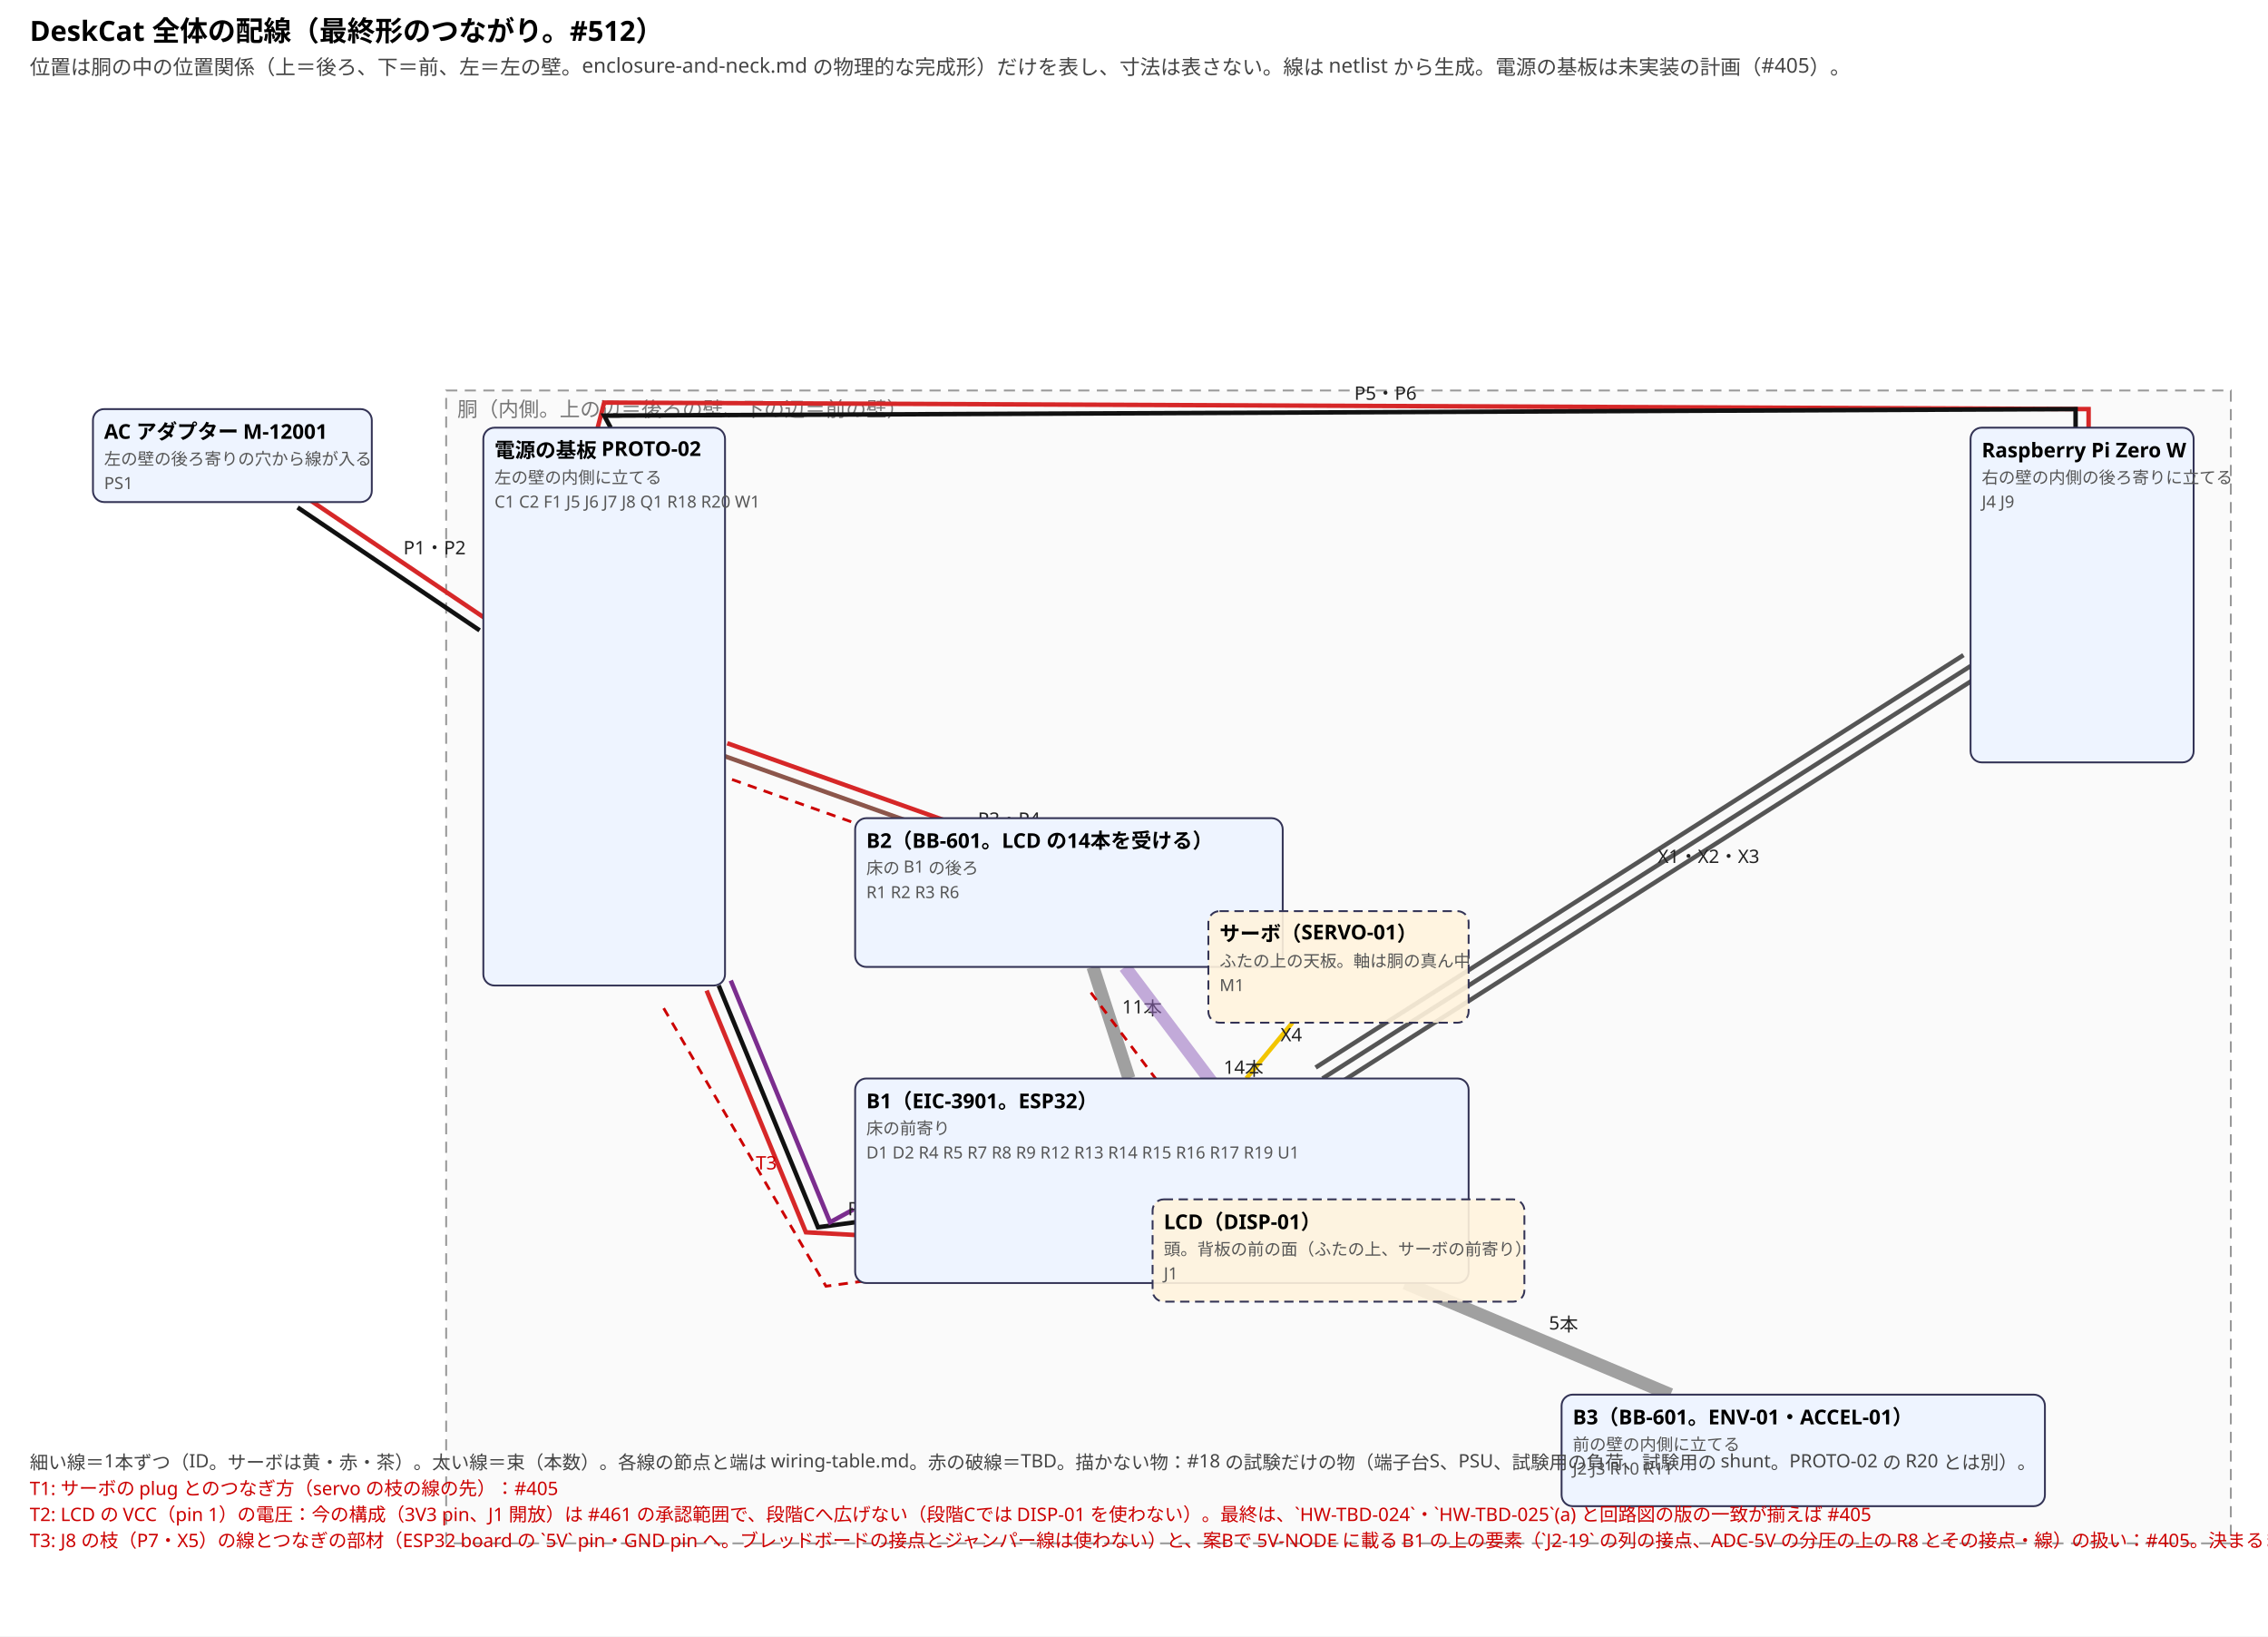
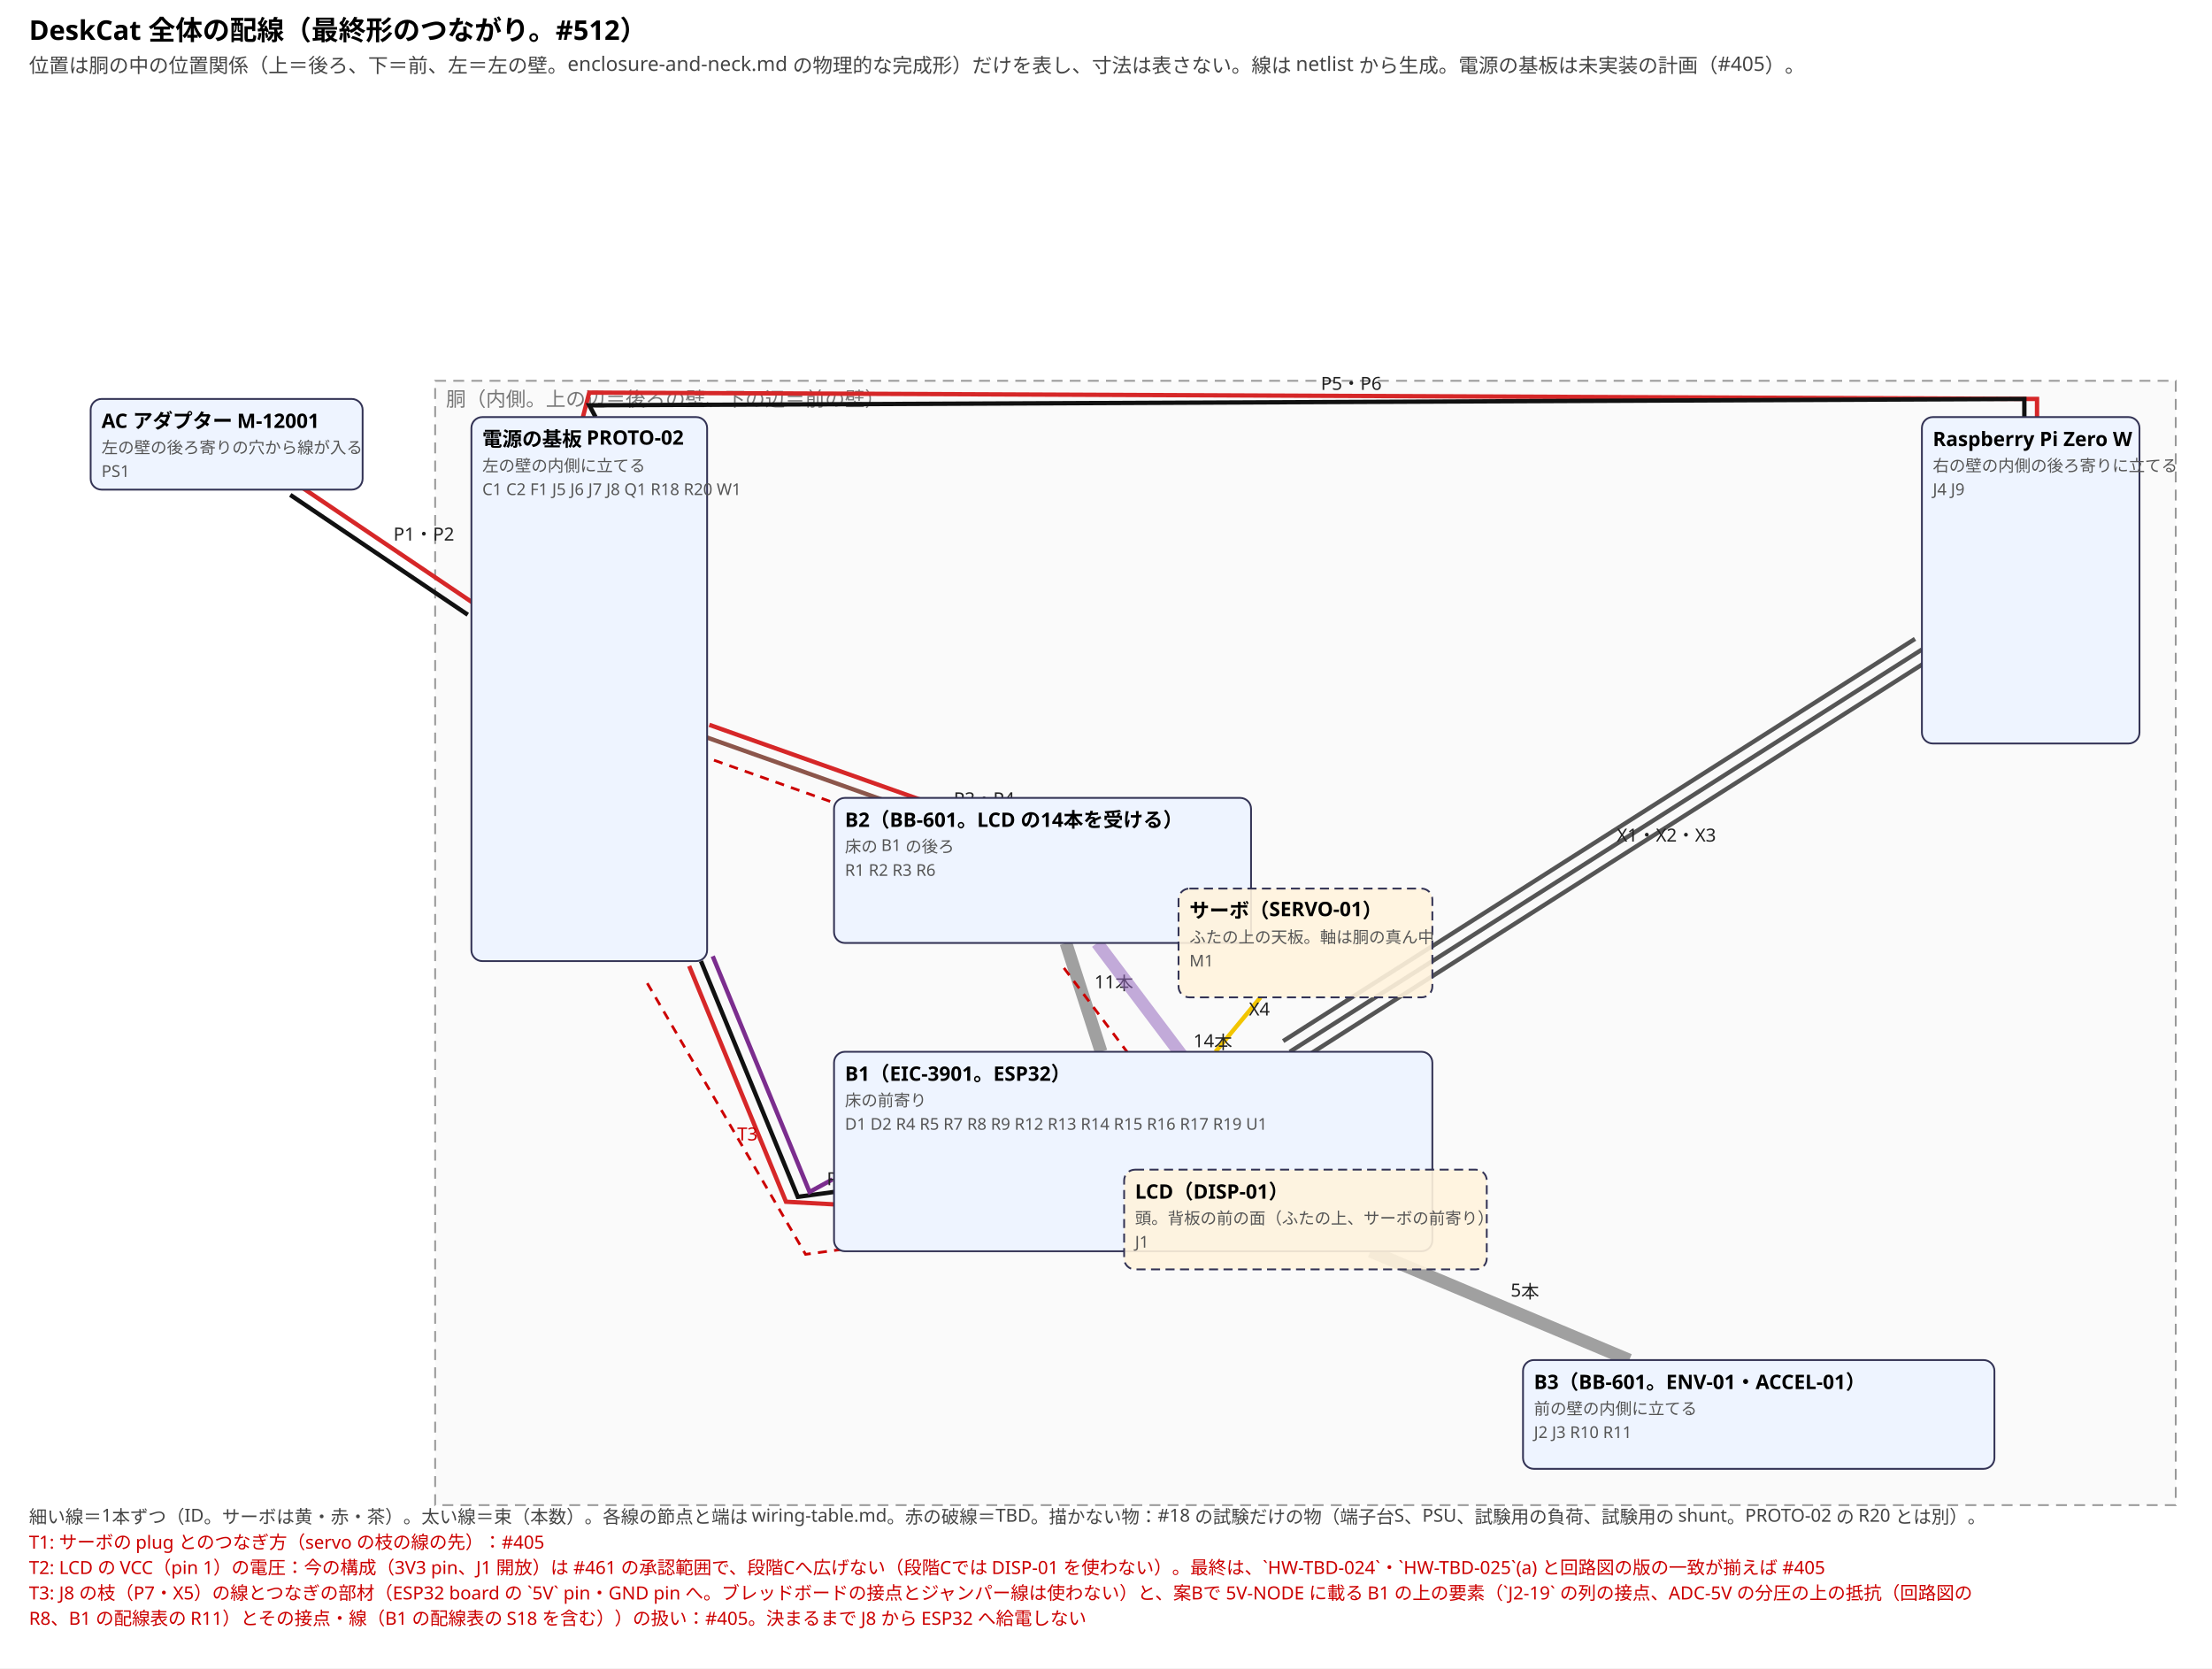
- <svg xmlns="http://www.w3.org/2000/svg" width="1220" height="880" viewBox="0 0 1220 880" font-family="sans-serif">
-   <rect width="1220" height="880" fill="#fff" />
+ <svg xmlns="http://www.w3.org/2000/svg" width="1220" height="920" viewBox="0 0 1220 920" font-family="sans-serif">
+   <rect width="1220" height="920" fill="#fff" />
  <text x="16" y="22" font-size="15" font-weight="bold">DeskCat 全体の配線（最終形のつながり。#512）</text>
  <text x="16" y="40" font-size="11" fill="#444">位置は胴の中の位置関係（上＝後ろ、下＝前、左＝左の壁。enclosure-and-neck.md の物理的な完成形）だけを表し、寸法は表さない。線は netlist から生成。電源の基板は未実装の計画（#405）。</text>
  <rect x="240" y="210" width="960" height="620" fill="#fafafa" stroke="#999" stroke-dasharray="6 4" />
  <text x="246" y="224" font-size="11" fill="#777">胴（内側。上の辺＝後ろの壁、下の辺＝前の壁）</text>
  <polyline points="607.3,580.0 587.9,520.0" fill="none" stroke="#555555" stroke-width="7" opacity="0.55" />
  <text x="603.6" y="545.0" font-size="10" fill="#222">11本</text>
  <polyline points="755.9,690.0 898.6,750.0" fill="none" stroke="#555555" stroke-width="7" opacity="0.55" />
  <text x="833.2" y="715.0" font-size="10" fill="#222">5本</text>
  <polyline points="460.9,664.2 433.5,662.7 380.1,532.7" fill="none" stroke="#d62728" stroke-width="2.4" />
  <polyline points="460.0,657.3 440.0,660.0 386.6,530.0" fill="none" stroke="#111111" stroke-width="2.4" />
  <polyline points="459.1,650.4 446.5,657.3 393.1,527.3" fill="none" stroke="#7b2d8e" stroke-width="2.4" />
  <text x="456.0" y="653.6" font-size="10" fill="#222">P7・X5・P8</text>
  <polyline points="707.7,574.1 1056.2,352.3" fill="none" stroke="#555555" stroke-width="2.4" />
  <polyline points="711.4,580.0 1060.0,358.2" fill="none" stroke="#555555" stroke-width="2.4" />
  <polyline points="715.2,585.9 1063.8,364.1" fill="none" stroke="#555555" stroke-width="2.4" />
  <text x="891.7" y="464.1" font-size="10" fill="#222">X1・X2・X3</text>
  <polyline points="670.4,580.0 695.2,550.0" fill="none" stroke="#f2c500" stroke-width="2.4" />
  <text x="688.8" y="560.0" font-size="10" fill="#222">X4</text>
  <polyline points="605.1,520.0 699.3,645.0" fill="none" stroke="#9467bd" stroke-width="7" opacity="0.55" />
  <text x="658.2" y="577.5" font-size="10" fill="#222">14本</text>
  <polyline points="164.0,267.1 262.0,333.2" fill="none" stroke="#d62728" stroke-width="2.4" />
  <polyline points="160.1,272.9 258.0,339.0" fill="none" stroke="#111111" stroke-width="2.4" />
  <text x="217.0" y="298.1" font-size="10" fill="#222">P1・P2</text>
  <polyline points="321.5,230.0 325.0,216.5 1123.5,220.0 1123.5,230.0" fill="none" stroke="#d62728" stroke-width="2.4" />
  <polyline points="328.5,230.0 325.0,223.5 1116.5,220.0 1116.5,230.0" fill="none" stroke="#111111" stroke-width="2.4" />
  <text x="728.5" y="215.0" font-size="10" fill="#222">P5・P6</text>
  <polyline points="391.2,399.7 651.2,491.9" fill="none" stroke="#d62728" stroke-width="2.4" />
  <polyline points="388.8,406.3 648.8,498.5" fill="none" stroke="#8c564b" stroke-width="2.4" />
  <text x="526.0" y="444.1" font-size="10" fill="#222">P3・P4</text>
  <polyline points="385.3,416.2 645.3,508.4" fill="none" stroke="#c00" stroke-width="1.5" stroke-dasharray="5 4" />
  <text x="521.3" y="474.3" font-size="10" fill="#c00">T1</text>
  <polyline points="586.8,533.8 680.9,658.8" fill="none" stroke="#c00" stroke-width="1.5" stroke-dasharray="5 4" />
  <text x="639.8" y="608.3" font-size="10" fill="#c00">T2</text>
  <polyline points="357.0,542.2 444.3,691.7 464.3,689.0" fill="none" stroke="#c00" stroke-width="1.5" stroke-dasharray="5 4" />
  <text x="406.6" y="628.9" font-size="10" fill="#c00">T3</text>
  <rect x="260" y="230" width="130" height="300" rx="6" fill="#eef4ff" stroke="#335" />
  <text x="266" y="246" font-size="11" font-weight="bold">電源の基板 PROTO-02</text>
  <text x="266" y="260" font-size="9" fill="#555">左の壁の内側に立てる</text>
  <text x="266" y="273" font-size="9" fill="#555">C1 C2 F1 J5 J6 J7 J8 Q1 R18 R20 W1</text>
  <rect x="50" y="220" width="150" height="50" rx="6" fill="#eef4ff" stroke="#335" />
  <text x="56" y="236" font-size="11" font-weight="bold">AC アダプター M-12001</text>
  <text x="56" y="250" font-size="9" fill="#555">左の壁の後ろ寄りの穴から線が入る</text>
  <text x="56" y="263" font-size="9" fill="#555">PS1</text>
  <rect x="1060" y="230" width="120" height="180" rx="6" fill="#eef4ff" stroke="#335" />
  <text x="1066" y="246" font-size="11" font-weight="bold">Raspberry Pi Zero W</text>
  <text x="1066" y="260" font-size="9" fill="#555">右の壁の内側の後ろ寄りに立てる</text>
  <text x="1066" y="273" font-size="9" fill="#555">J4 J9</text>
  <rect x="460" y="440" width="230" height="80" rx="6" fill="#eef4ff" stroke="#335" />
  <text x="466" y="456" font-size="11" font-weight="bold">B2（BB-601。LCD の14本を受ける）</text>
  <text x="466" y="470" font-size="9" fill="#555">床の B1 の後ろ</text>
  <text x="466" y="483" font-size="9" fill="#555">R1 R2 R3 R6</text>
  <rect x="460" y="580" width="330" height="110" rx="6" fill="#eef4ff" stroke="#335" />
  <text x="466" y="596" font-size="11" font-weight="bold">B1（EIC-3901。ESP32）</text>
  <text x="466" y="610" font-size="9" fill="#555">床の前寄り</text>
  <text x="466" y="623" font-size="9" fill="#555">D1 D2 R4 R5 R7 R8 R9 R12 R13 R14 R15 R16 R17 R19 U1</text>
  <rect x="840" y="750" width="260" height="60" rx="6" fill="#eef4ff" stroke="#335" />
  <text x="846" y="766" font-size="11" font-weight="bold">B3（BB-601。ENV-01・ACCEL-01）</text>
  <text x="846" y="780" font-size="9" fill="#555">前の壁の内側に立てる</text>
  <text x="846" y="793" font-size="9" fill="#555">J2 J3 R10 R11</text>
  <rect x="620" y="645" width="200" height="55" rx="6" fill="#fff3dd" fill-opacity="0.9" stroke="#335" stroke-dasharray="5 3" />
  <text x="626" y="661" font-size="11" font-weight="bold">LCD（DISP-01）</text>
  <text x="626" y="675" font-size="9" fill="#555">頭。背板の前の面（ふたの上、サーボの前寄り）</text>
  <text x="626" y="688" font-size="9" fill="#555">J1</text>
  <rect x="650" y="490" width="140" height="60" rx="6" fill="#fff3dd" fill-opacity="0.9" stroke="#335" stroke-dasharray="5 3" />
  <text x="656" y="506" font-size="11" font-weight="bold">サーボ（SERVO-01）</text>
  <text x="656" y="520" font-size="9" fill="#555">ふたの上の天板。軸は胴の真ん中</text>
  <text x="656" y="533" font-size="9" fill="#555">M1</text>
-   <text x="16" y="790" font-size="10" fill="#444">細い線＝1本ずつ（ID。サーボは黄・赤・茶）。太い線＝束（本数）。各線の節点と端は wiring-table.md。赤の破線＝TBD。描かない物：#18 の試験だけの物（端子台S、PSU、試験用の負荷、試験用の shunt。PROTO-02 の R20 とは別）。</text>
-   <text x="16" y="804" font-size="10" fill="#c00">T1: サーボの plug とのつなぎ方（servo の枝の線の先）：#405</text>
-   <text x="16" y="818" font-size="10" fill="#c00">T2: LCD の VCC（pin 1）の電圧：今の構成（3V3 pin、J1 開放）は #461 の承認範囲で、段階Cへ広げない（段階Cでは DISP-01 を使わない）。最終は、`HW-TBD-024`・`HW-TBD-025`(a) と回路図の版の一致が揃えば #405</text>
-   <text x="16" y="832" font-size="10" fill="#c00">T3: J8 の枝（P7・X5）の線とつなぎの部材（ESP32 board の `5V` pin・GND pin へ。ブレッドボードの接点とジャンパー線は使わない）と、案Bで 5V-NODE に載る B1 の上の要素（`J2-19` の列の接点、ADC-5V の分圧の上の R8 とその接点・線）の扱い：#405。決まるまで J8 から ESP32 へ給電しない</text>
+   <text x="16" y="840" font-size="10" fill="#444">細い線＝1本ずつ（ID。サーボは黄・赤・茶）。太い線＝束（本数）。各線の節点と端は wiring-table.md。赤の破線＝TBD。描かない物：#18 の試験だけの物（端子台S、PSU、試験用の負荷、試験用の shunt。PROTO-02 の R20 とは別）。</text>
+   <text x="16" y="854" font-size="10" fill="#c00">T1: サーボの plug とのつなぎ方（servo の枝の線の先）：#405</text>
+   <text x="16" y="868" font-size="10" fill="#c00">T2: LCD の VCC（pin 1）の電圧：今の構成（3V3 pin、J1 開放）は #461 の承認範囲で、段階Cへ広げない（段階Cでは DISP-01 を使わない）。最終は、`HW-TBD-024`・`HW-TBD-025`(a) と回路図の版の一致が揃えば #405</text>
+   <text x="16" y="882" font-size="10" fill="#c00">T3: J8 の枝（P7・X5）の線とつなぎの部材（ESP32 board の `5V` pin・GND pin へ。ブレッドボードの接点とジャンパー線は使わない）と、案Bで 5V-NODE に載る B1 の上の要素（`J2-19` の列の接点、ADC-5V の分圧の上の抵抗（回路図の</text>
+   <text x="16" y="896" font-size="10" fill="#c00"> R8、B1 の配線表の R11）とその接点・線（B1 の配線表の S18 を含む））の扱い：#405。決まるまで J8 から ESP32 へ給電しない</text>
</svg>
